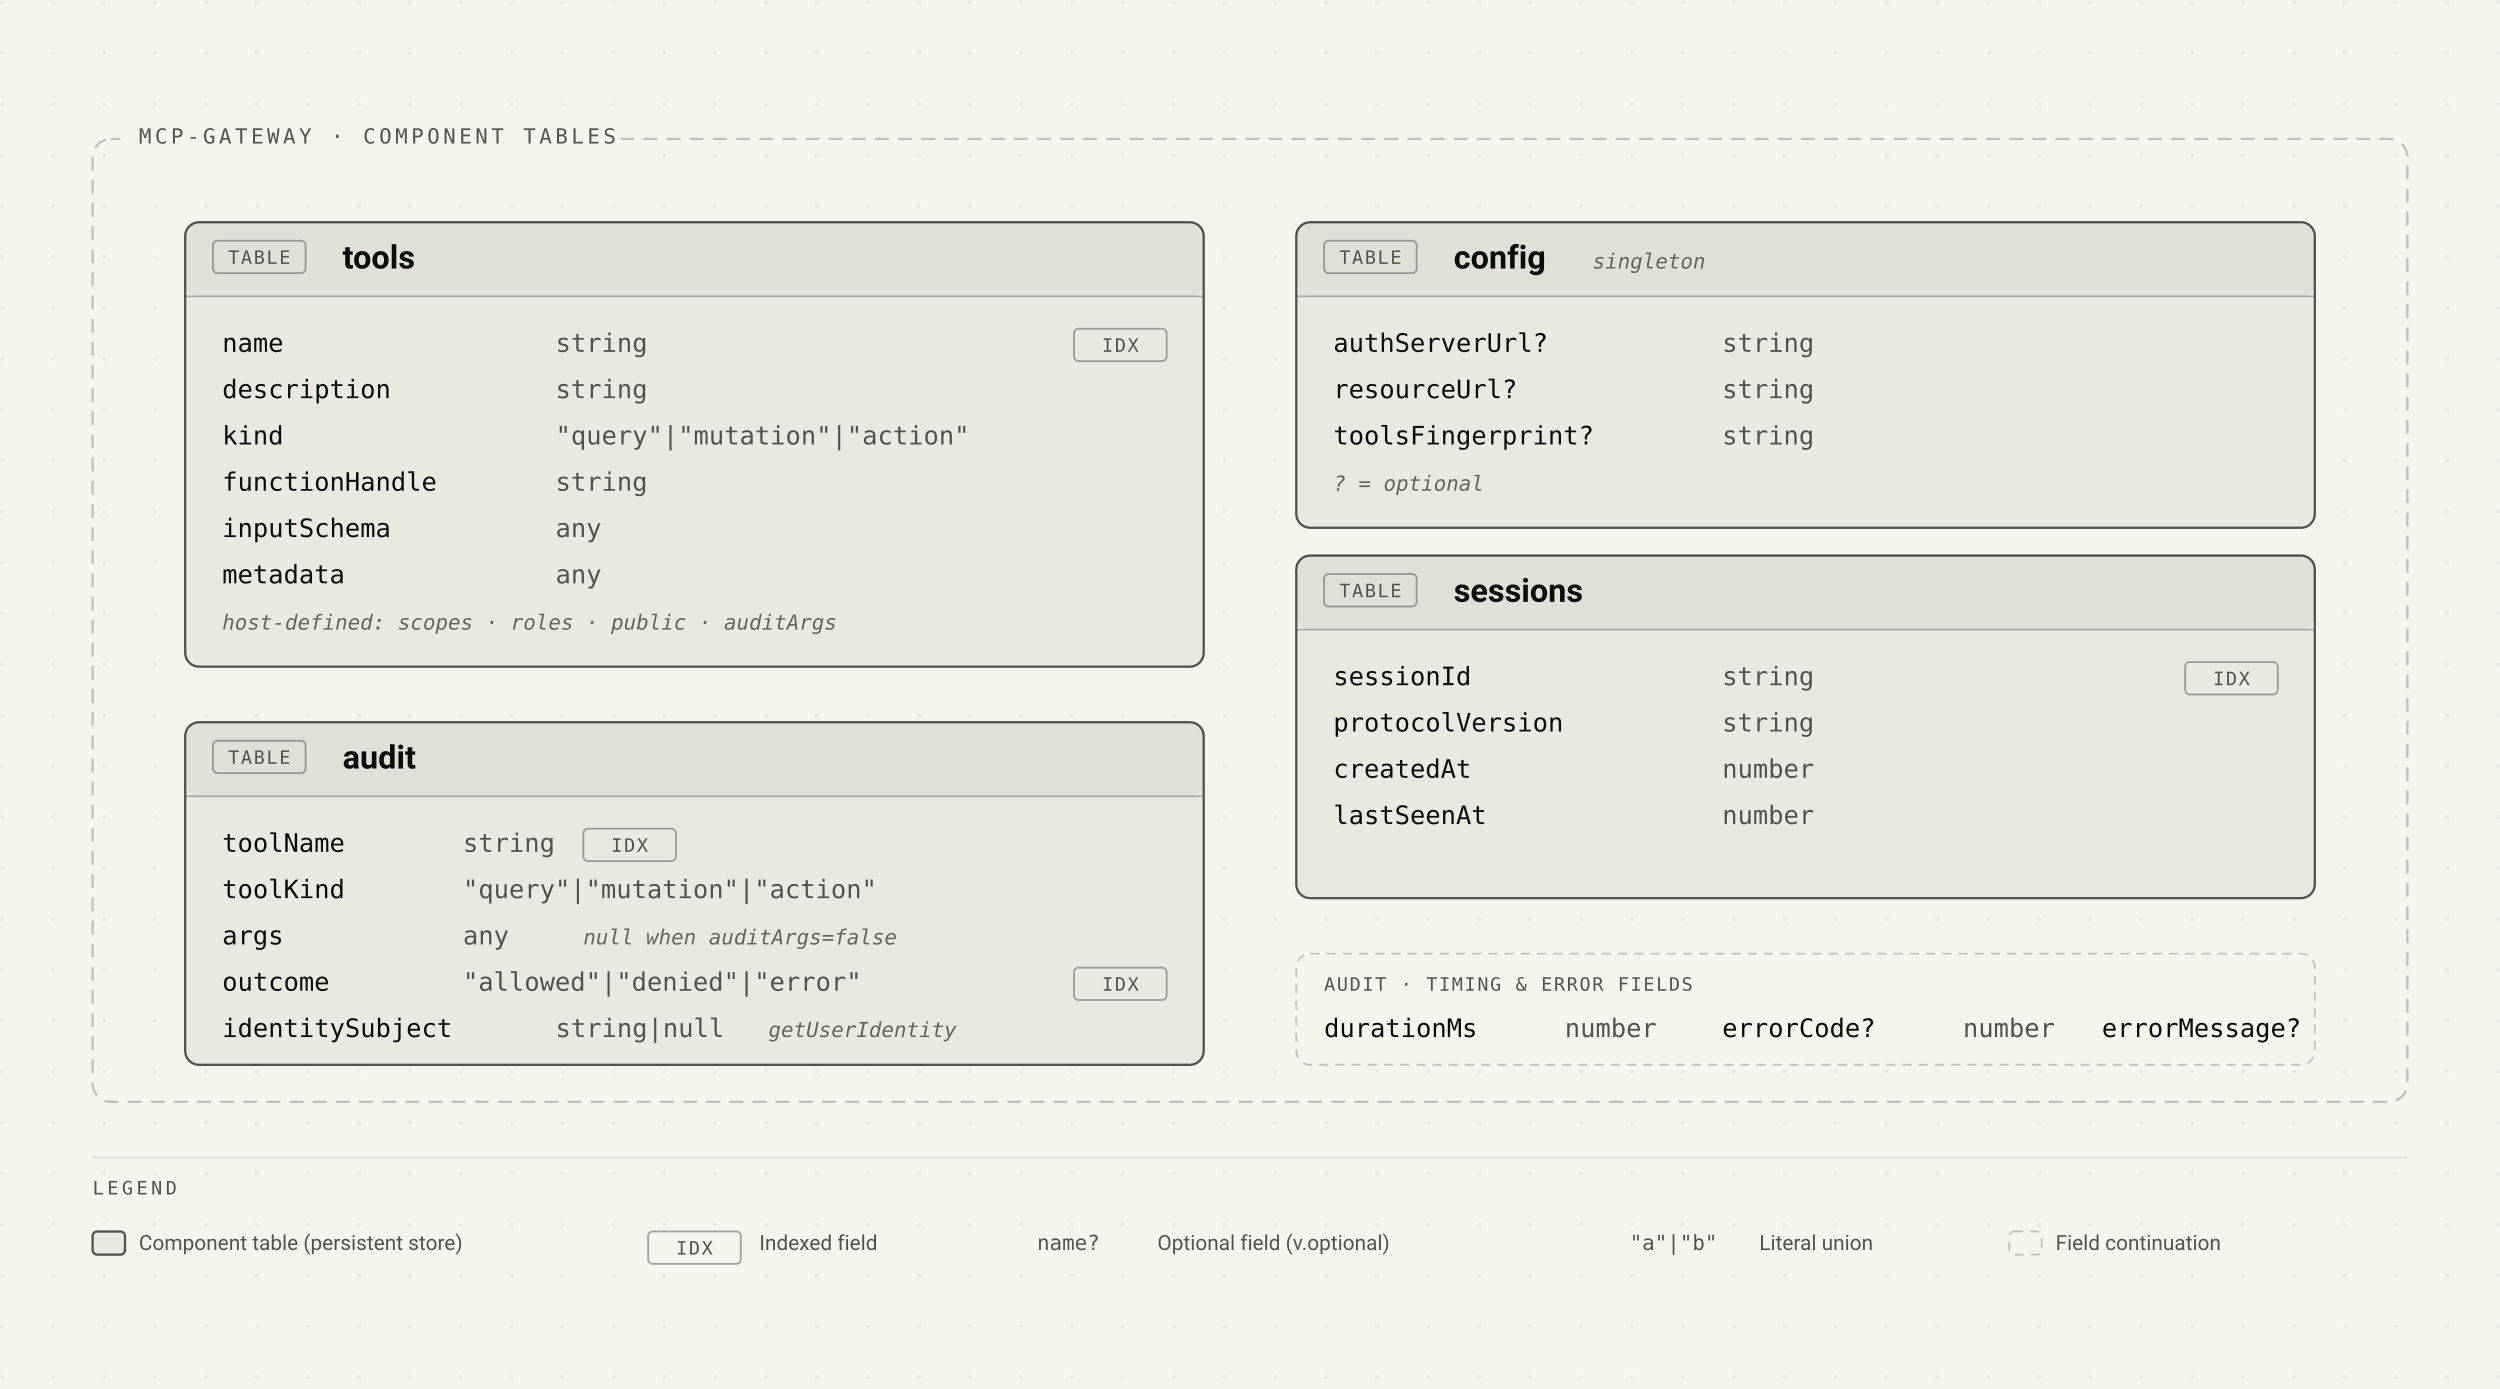
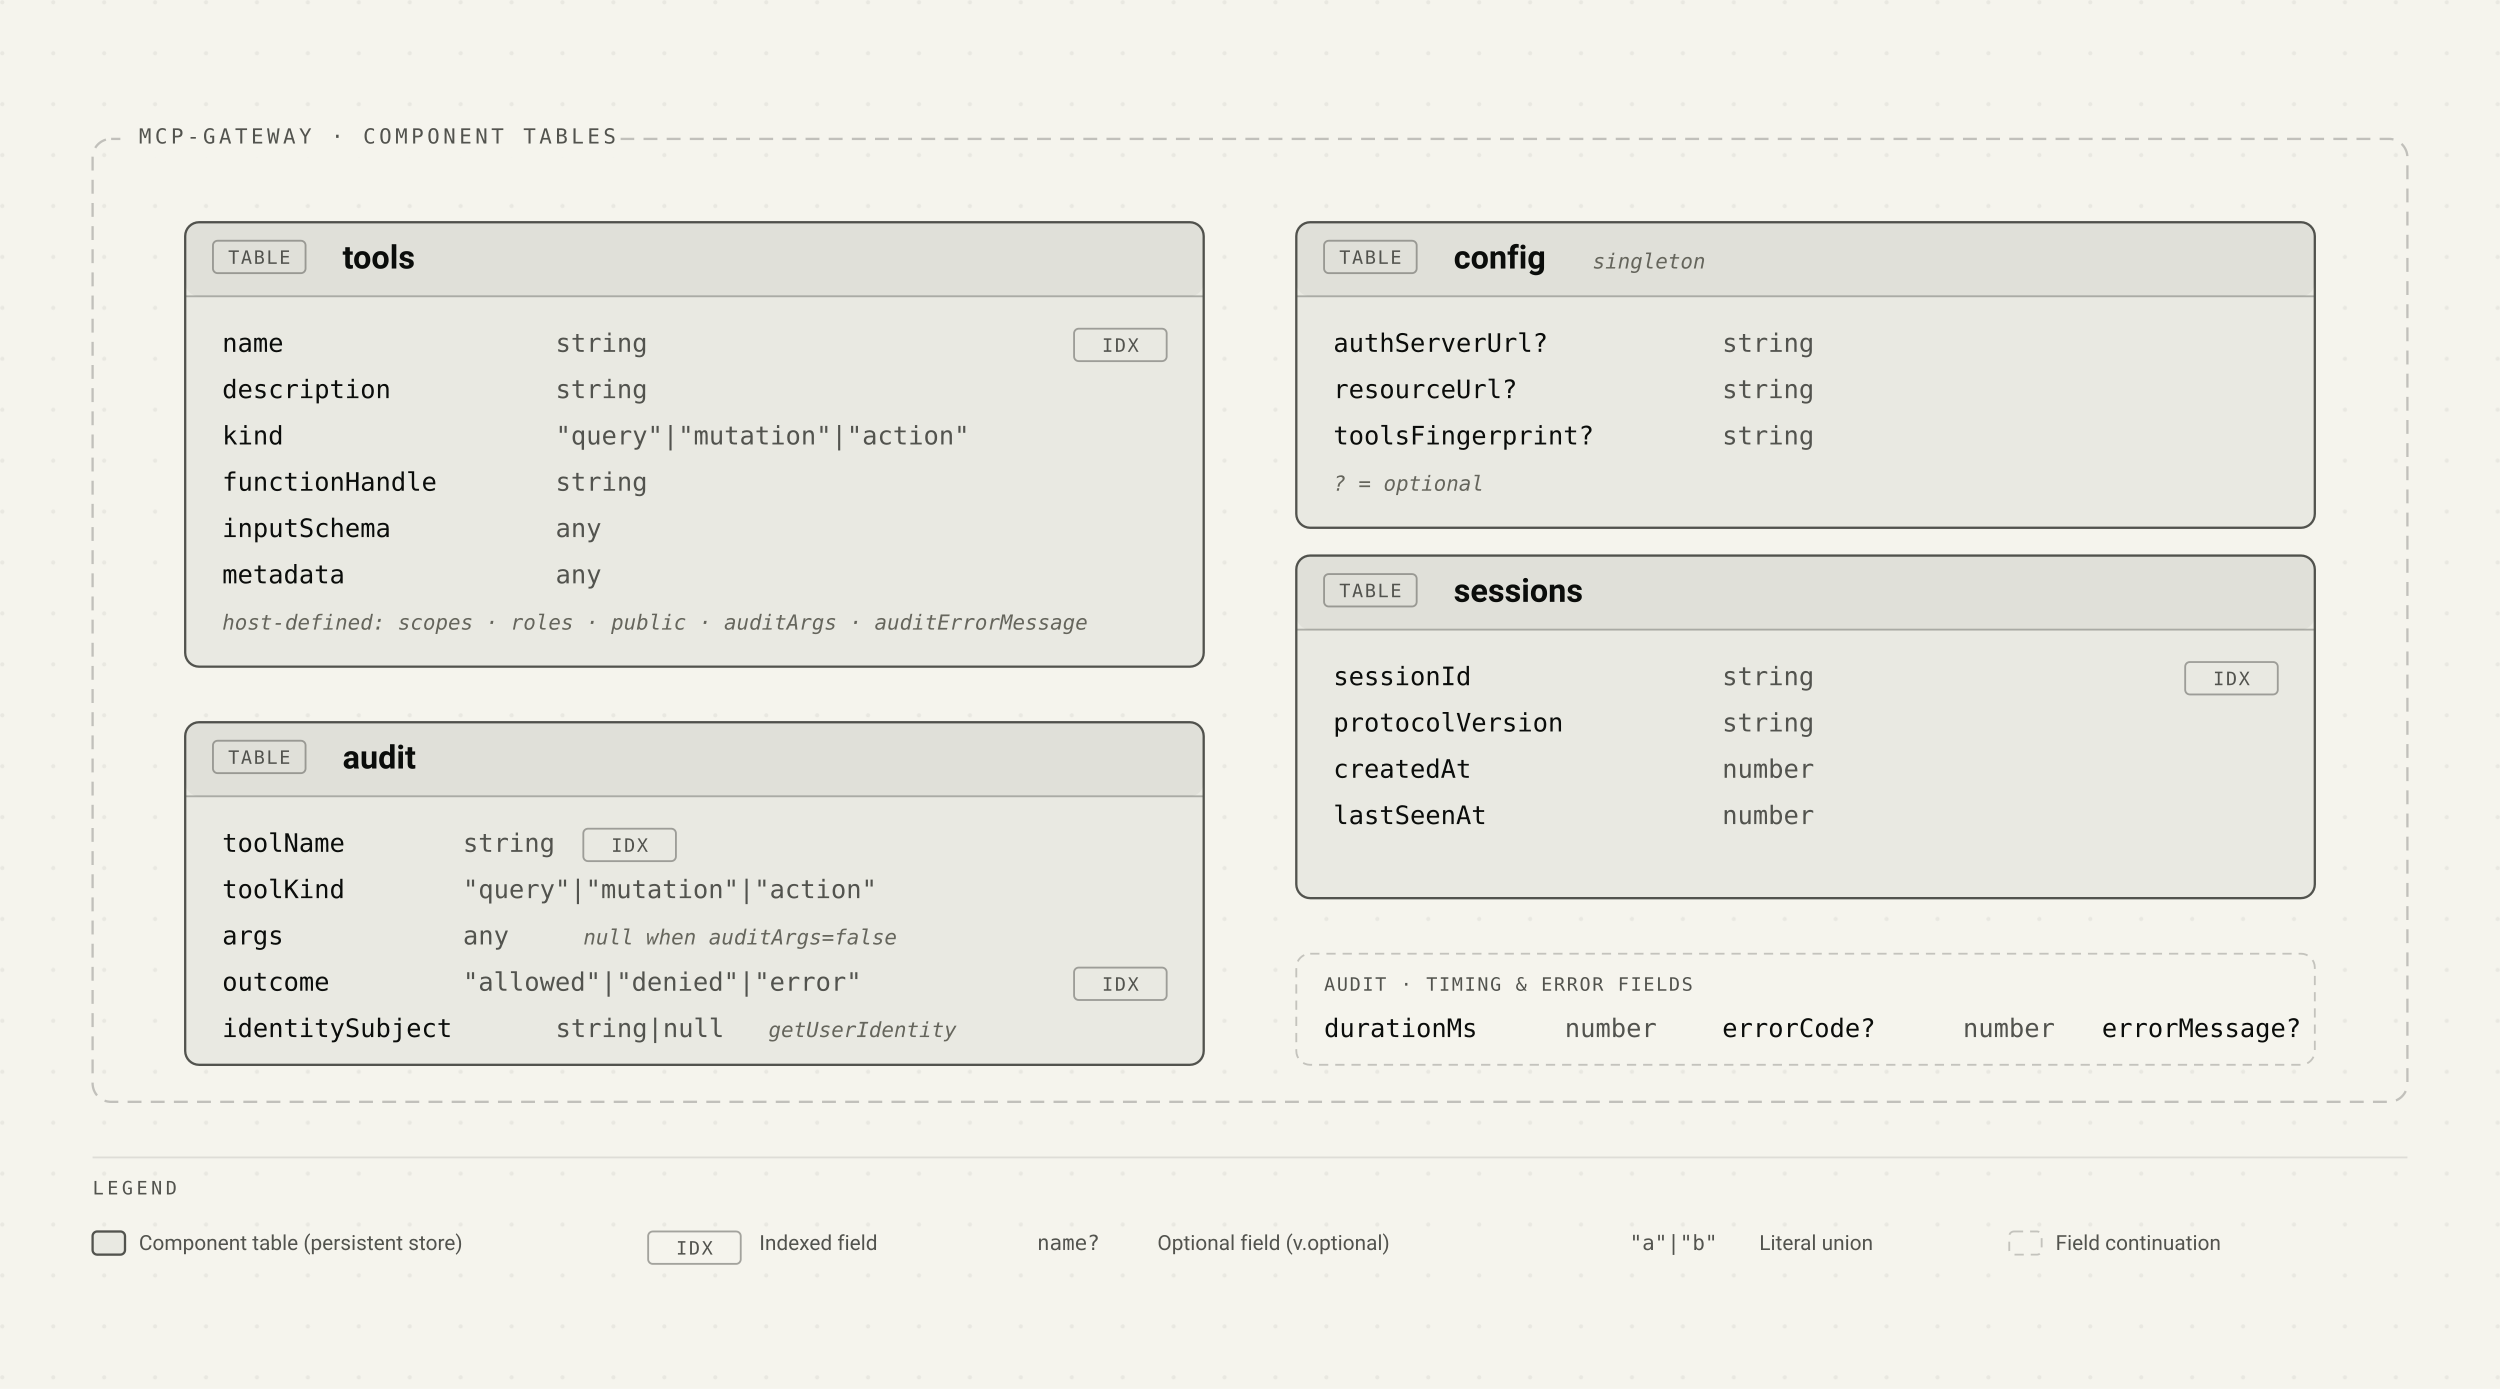
<svg xmlns="http://www.w3.org/2000/svg" viewBox="0 0 1080 600" font-family="-apple-system, BlinkMacSystemFont, 'Segoe UI', Roboto, sans-serif">
  <defs>
    <pattern id="dots" width="22" height="22" patternUnits="userSpaceOnUse">
      <circle cx="1" cy="1" r="0.9" fill="rgba(11,13,11,0.10)" />
    </pattern>
    <marker id="arrow" markerWidth="8" markerHeight="6" refX="7" refY="3" orient="auto">
      <polygon points="0 0, 8 3, 0 6" fill="#52534e" />
    </marker>
    <marker id="arrow-accent" markerWidth="8" markerHeight="6" refX="7" refY="3" orient="auto">
      <polygon points="0 0, 8 3, 0 6" fill="#f7591f" />
    </marker>
    <marker id="arrow-link" markerWidth="8" markerHeight="6" refX="7" refY="3" orient="auto">
      <polygon points="0 0, 8 3, 0 6" fill="#1a70c7" />
    </marker>
  </defs>
  <rect width="100%" height="100%" fill="#f5f4ed" />
  <rect width="100%" height="100%" fill="url(#dots)" opacity="0.55" />
  <rect x="40" y="60" width="1000" height="416" rx="8" fill="transparent" stroke="rgba(11,13,11,0.22)" stroke-width="1" stroke-dasharray="6,4" />
  <rect x="52" y="48" width="216" height="20" rx="2" fill="#f5f4ed" />
  <text x="60" y="62" fill="#52534e" font-size="9" font-family="ui-monospace, monospace" letter-spacing="1.5">MCP-GATEWAY · COMPONENT TABLES</text>
  <rect x="80" y="96" width="440" height="192" rx="6" fill="#f5f4ed" />
  <rect x="80" y="96" width="440" height="192" rx="6" fill="rgba(11,13,11,0.05)" stroke="#52534e" stroke-width="1" />
  <rect x="80" y="96" width="440" height="32" rx="6" fill="rgba(11,13,11,0.04)" stroke="none" />
  <line x1="80" y1="128" x2="520" y2="128" stroke="rgba(82,83,78,0.40)" stroke-width="0.8" />
  <rect x="92" y="104" width="40" height="14" rx="2" fill="transparent" stroke="rgba(82,83,78,0.50)" stroke-width="0.8" />
  <text x="112" y="114" fill="#52534e" font-size="8" font-family="ui-monospace, monospace" text-anchor="middle" letter-spacing="0.7">TABLE</text>
  <text x="148" y="116" fill="#0b0d0b" font-size="14" font-weight="600">tools</text>
  <text x="96" y="152" fill="#0b0d0b" font-size="11" font-family="ui-monospace, monospace">name</text>
  <text x="240" y="152" fill="#52534e" font-size="11" font-family="ui-monospace, monospace">string</text>
  <rect x="464" y="142" width="40" height="14" rx="2" fill="transparent" stroke="rgba(82,83,78,0.50)" stroke-width="0.8" />
  <text x="484" y="152" fill="#52534e" font-size="8" font-family="ui-monospace, monospace" text-anchor="middle" letter-spacing="0.7">IDX</text>
  <text x="96" y="172" fill="#0b0d0b" font-size="11" font-family="ui-monospace, monospace">description</text>
  <text x="240" y="172" fill="#52534e" font-size="11" font-family="ui-monospace, monospace">string</text>
  <text x="96" y="192" fill="#0b0d0b" font-size="11" font-family="ui-monospace, monospace">kind</text>
  <text x="240" y="192" fill="#52534e" font-size="11" font-family="ui-monospace, monospace">"query"|"mutation"|"action"</text>
  <text x="96" y="212" fill="#0b0d0b" font-size="11" font-family="ui-monospace, monospace">functionHandle</text>
  <text x="240" y="212" fill="#52534e" font-size="11" font-family="ui-monospace, monospace">string</text>
  <text x="96" y="232" fill="#0b0d0b" font-size="11" font-family="ui-monospace, monospace">inputSchema</text>
  <text x="240" y="232" fill="#52534e" font-size="11" font-family="ui-monospace, monospace">any</text>
  <text x="96" y="252" fill="#0b0d0b" font-size="11" font-family="ui-monospace, monospace">metadata</text>
  <text x="240" y="252" fill="#52534e" font-size="11" font-family="ui-monospace, monospace">any</text>
-   <text x="96" y="272" fill="#65655c" font-size="9" font-family="ui-monospace, monospace" font-style="italic">host-defined: scopes · roles · public · auditArgs</text>
+   <text x="96" y="272" fill="#65655c" font-size="9" font-family="ui-monospace, monospace" font-style="italic">host-defined: scopes · roles · public · auditArgs · auditErrorMessage</text>
  <rect x="560" y="96" width="440" height="132" rx="6" fill="#f5f4ed" />
  <rect x="560" y="96" width="440" height="132" rx="6" fill="rgba(11,13,11,0.05)" stroke="#52534e" stroke-width="1" />
  <rect x="560" y="96" width="440" height="32" rx="6" fill="rgba(11,13,11,0.04)" stroke="none" />
  <line x1="560" y1="128" x2="1000" y2="128" stroke="rgba(82,83,78,0.40)" stroke-width="0.8" />
  <rect x="572" y="104" width="40" height="14" rx="2" fill="transparent" stroke="rgba(82,83,78,0.50)" stroke-width="0.8" />
  <text x="592" y="114" fill="#52534e" font-size="8" font-family="ui-monospace, monospace" text-anchor="middle" letter-spacing="0.7">TABLE</text>
  <text x="628" y="116" fill="#0b0d0b" font-size="14" font-weight="600">config</text>
  <text x="688" y="116" fill="#65655c" font-size="9" font-family="ui-monospace, monospace" font-style="italic">singleton</text>
  <text x="576" y="152" fill="#0b0d0b" font-size="11" font-family="ui-monospace, monospace">authServerUrl?</text>
  <text x="744" y="152" fill="#52534e" font-size="11" font-family="ui-monospace, monospace">string</text>
  <text x="576" y="172" fill="#0b0d0b" font-size="11" font-family="ui-monospace, monospace">resourceUrl?</text>
  <text x="744" y="172" fill="#52534e" font-size="11" font-family="ui-monospace, monospace">string</text>
  <text x="576" y="192" fill="#0b0d0b" font-size="11" font-family="ui-monospace, monospace">toolsFingerprint?</text>
  <text x="744" y="192" fill="#52534e" font-size="11" font-family="ui-monospace, monospace">string</text>
  <text x="576" y="212" fill="#65655c" font-size="9" font-family="ui-monospace, monospace" font-style="italic">? = optional</text>
  <rect x="560" y="240" width="440" height="148" rx="6" fill="#f5f4ed" />
  <rect x="560" y="240" width="440" height="148" rx="6" fill="rgba(11,13,11,0.05)" stroke="#52534e" stroke-width="1" />
  <rect x="560" y="240" width="440" height="32" rx="6" fill="rgba(11,13,11,0.04)" stroke="none" />
  <line x1="560" y1="272" x2="1000" y2="272" stroke="rgba(82,83,78,0.40)" stroke-width="0.8" />
  <rect x="572" y="248" width="40" height="14" rx="2" fill="transparent" stroke="rgba(82,83,78,0.50)" stroke-width="0.8" />
  <text x="592" y="258" fill="#52534e" font-size="8" font-family="ui-monospace, monospace" text-anchor="middle" letter-spacing="0.7">TABLE</text>
  <text x="628" y="260" fill="#0b0d0b" font-size="14" font-weight="600">sessions</text>
  <text x="576" y="296" fill="#0b0d0b" font-size="11" font-family="ui-monospace, monospace">sessionId</text>
  <text x="744" y="296" fill="#52534e" font-size="11" font-family="ui-monospace, monospace">string</text>
  <rect x="944" y="286" width="40" height="14" rx="2" fill="transparent" stroke="rgba(82,83,78,0.50)" stroke-width="0.8" />
  <text x="964" y="296" fill="#52534e" font-size="8" font-family="ui-monospace, monospace" text-anchor="middle" letter-spacing="0.7">IDX</text>
  <text x="576" y="316" fill="#0b0d0b" font-size="11" font-family="ui-monospace, monospace">protocolVersion</text>
  <text x="744" y="316" fill="#52534e" font-size="11" font-family="ui-monospace, monospace">string</text>
  <text x="576" y="336" fill="#0b0d0b" font-size="11" font-family="ui-monospace, monospace">createdAt</text>
  <text x="744" y="336" fill="#52534e" font-size="11" font-family="ui-monospace, monospace">number</text>
  <text x="576" y="356" fill="#0b0d0b" font-size="11" font-family="ui-monospace, monospace">lastSeenAt</text>
  <text x="744" y="356" fill="#52534e" font-size="11" font-family="ui-monospace, monospace">number</text>
  <rect x="80" y="312" width="440" height="148" rx="6" fill="#f5f4ed" />
  <rect x="80" y="312" width="440" height="148" rx="6" fill="rgba(11,13,11,0.05)" stroke="#52534e" stroke-width="1" />
  <rect x="80" y="312" width="440" height="32" rx="6" fill="rgba(11,13,11,0.04)" stroke="none" />
  <line x1="80" y1="344" x2="520" y2="344" stroke="rgba(82,83,78,0.40)" stroke-width="0.8" />
  <rect x="92" y="320" width="40" height="14" rx="2" fill="transparent" stroke="rgba(82,83,78,0.50)" stroke-width="0.8" />
  <text x="112" y="330" fill="#52534e" font-size="8" font-family="ui-monospace, monospace" text-anchor="middle" letter-spacing="0.7">TABLE</text>
  <text x="148" y="332" fill="#0b0d0b" font-size="14" font-weight="600">audit</text>
  <text x="96" y="368" fill="#0b0d0b" font-size="11" font-family="ui-monospace, monospace">toolName</text>
  <text x="200" y="368" fill="#52534e" font-size="11" font-family="ui-monospace, monospace">string</text>
  <rect x="252" y="358" width="40" height="14" rx="2" fill="transparent" stroke="rgba(82,83,78,0.50)" stroke-width="0.8" />
  <text x="272" y="368" fill="#52534e" font-size="8" font-family="ui-monospace, monospace" text-anchor="middle" letter-spacing="0.7">IDX</text>
  <text x="96" y="388" fill="#0b0d0b" font-size="11" font-family="ui-monospace, monospace">toolKind</text>
  <text x="200" y="388" fill="#52534e" font-size="11" font-family="ui-monospace, monospace">"query"|"mutation"|"action"</text>
  <text x="96" y="408" fill="#0b0d0b" font-size="11" font-family="ui-monospace, monospace">args</text>
  <text x="200" y="408" fill="#52534e" font-size="11" font-family="ui-monospace, monospace">any</text>
  <text x="252" y="408" fill="#65655c" font-size="9" font-family="ui-monospace, monospace" font-style="italic">null when auditArgs=false</text>
  <text x="96" y="428" fill="#0b0d0b" font-size="11" font-family="ui-monospace, monospace">outcome</text>
  <text x="200" y="428" fill="#52534e" font-size="11" font-family="ui-monospace, monospace">"allowed"|"denied"|"error"</text>
  <rect x="464" y="418" width="40" height="14" rx="2" fill="transparent" stroke="rgba(82,83,78,0.50)" stroke-width="0.8" />
  <text x="484" y="428" fill="#52534e" font-size="8" font-family="ui-monospace, monospace" text-anchor="middle" letter-spacing="0.7">IDX</text>
  <text x="96" y="448" fill="#0b0d0b" font-size="11" font-family="ui-monospace, monospace">identitySubject</text>
  <text x="240" y="448" fill="#52534e" font-size="11" font-family="ui-monospace, monospace">string|null</text>
  <text x="332" y="448" fill="#65655c" font-size="9" font-family="ui-monospace, monospace" font-style="italic">getUserIdentity</text>
  <rect x="560" y="412" width="440" height="48" rx="6" fill="#f5f4ed" />
  <rect x="560" y="412" width="440" height="48" rx="6" fill="transparent" stroke="rgba(82,83,78,0.30)" stroke-width="0.8" stroke-dasharray="4,3" />
  <text x="572" y="428" fill="#52534e" font-size="8" font-family="ui-monospace, monospace" letter-spacing="0.7">AUDIT · TIMING &amp; ERROR FIELDS</text>
  <text x="572" y="448" fill="#0b0d0b" font-size="11" font-family="ui-monospace, monospace">durationMs</text>
  <text x="676" y="448" fill="#52534e" font-size="11" font-family="ui-monospace, monospace">number</text>
  <text x="744" y="448" fill="#0b0d0b" font-size="11" font-family="ui-monospace, monospace">errorCode?</text>
  <text x="848" y="448" fill="#52534e" font-size="11" font-family="ui-monospace, monospace">number</text>
  <text x="908" y="448" fill="#0b0d0b" font-size="11" font-family="ui-monospace, monospace">errorMessage?</text>
  <line x1="40" y1="500" x2="1040" y2="500" stroke="rgba(11,13,11,0.10)" stroke-width="0.8" />
  <text x="40" y="516" fill="#52534e" font-size="8" font-family="ui-monospace, monospace" letter-spacing="1.5">LEGEND</text>
  <rect x="40" y="532" width="14" height="10" rx="2" fill="rgba(11,13,11,0.05)" stroke="#52534e" stroke-width="1" />
  <text x="60" y="540" fill="#52534e" font-size="9">Component table (persistent store)</text>
  <rect x="280" y="532" width="40" height="14" rx="2" fill="transparent" stroke="rgba(82,83,78,0.50)" stroke-width="0.8" />
  <text x="300" y="542" fill="#52534e" font-size="8" font-family="ui-monospace, monospace" text-anchor="middle" letter-spacing="0.7">IDX</text>
  <text x="328" y="540" fill="#52534e" font-size="9">Indexed field</text>
  <text x="448" y="540" fill="#52534e" font-size="9" font-family="ui-monospace, monospace">name?</text>
  <text x="500" y="540" fill="#52534e" font-size="9">Optional field (v.optional)</text>
  <text x="704" y="540" fill="#52534e" font-size="9" font-family="ui-monospace, monospace">"a"|"b"</text>
  <text x="760" y="540" fill="#52534e" font-size="9">Literal union</text>
  <rect x="868" y="532" width="14" height="10" rx="2" fill="transparent" stroke="rgba(82,83,78,0.30)" stroke-width="0.8" stroke-dasharray="4,3" />
  <text x="888" y="540" fill="#52534e" font-size="9">Field continuation</text>
</svg>
